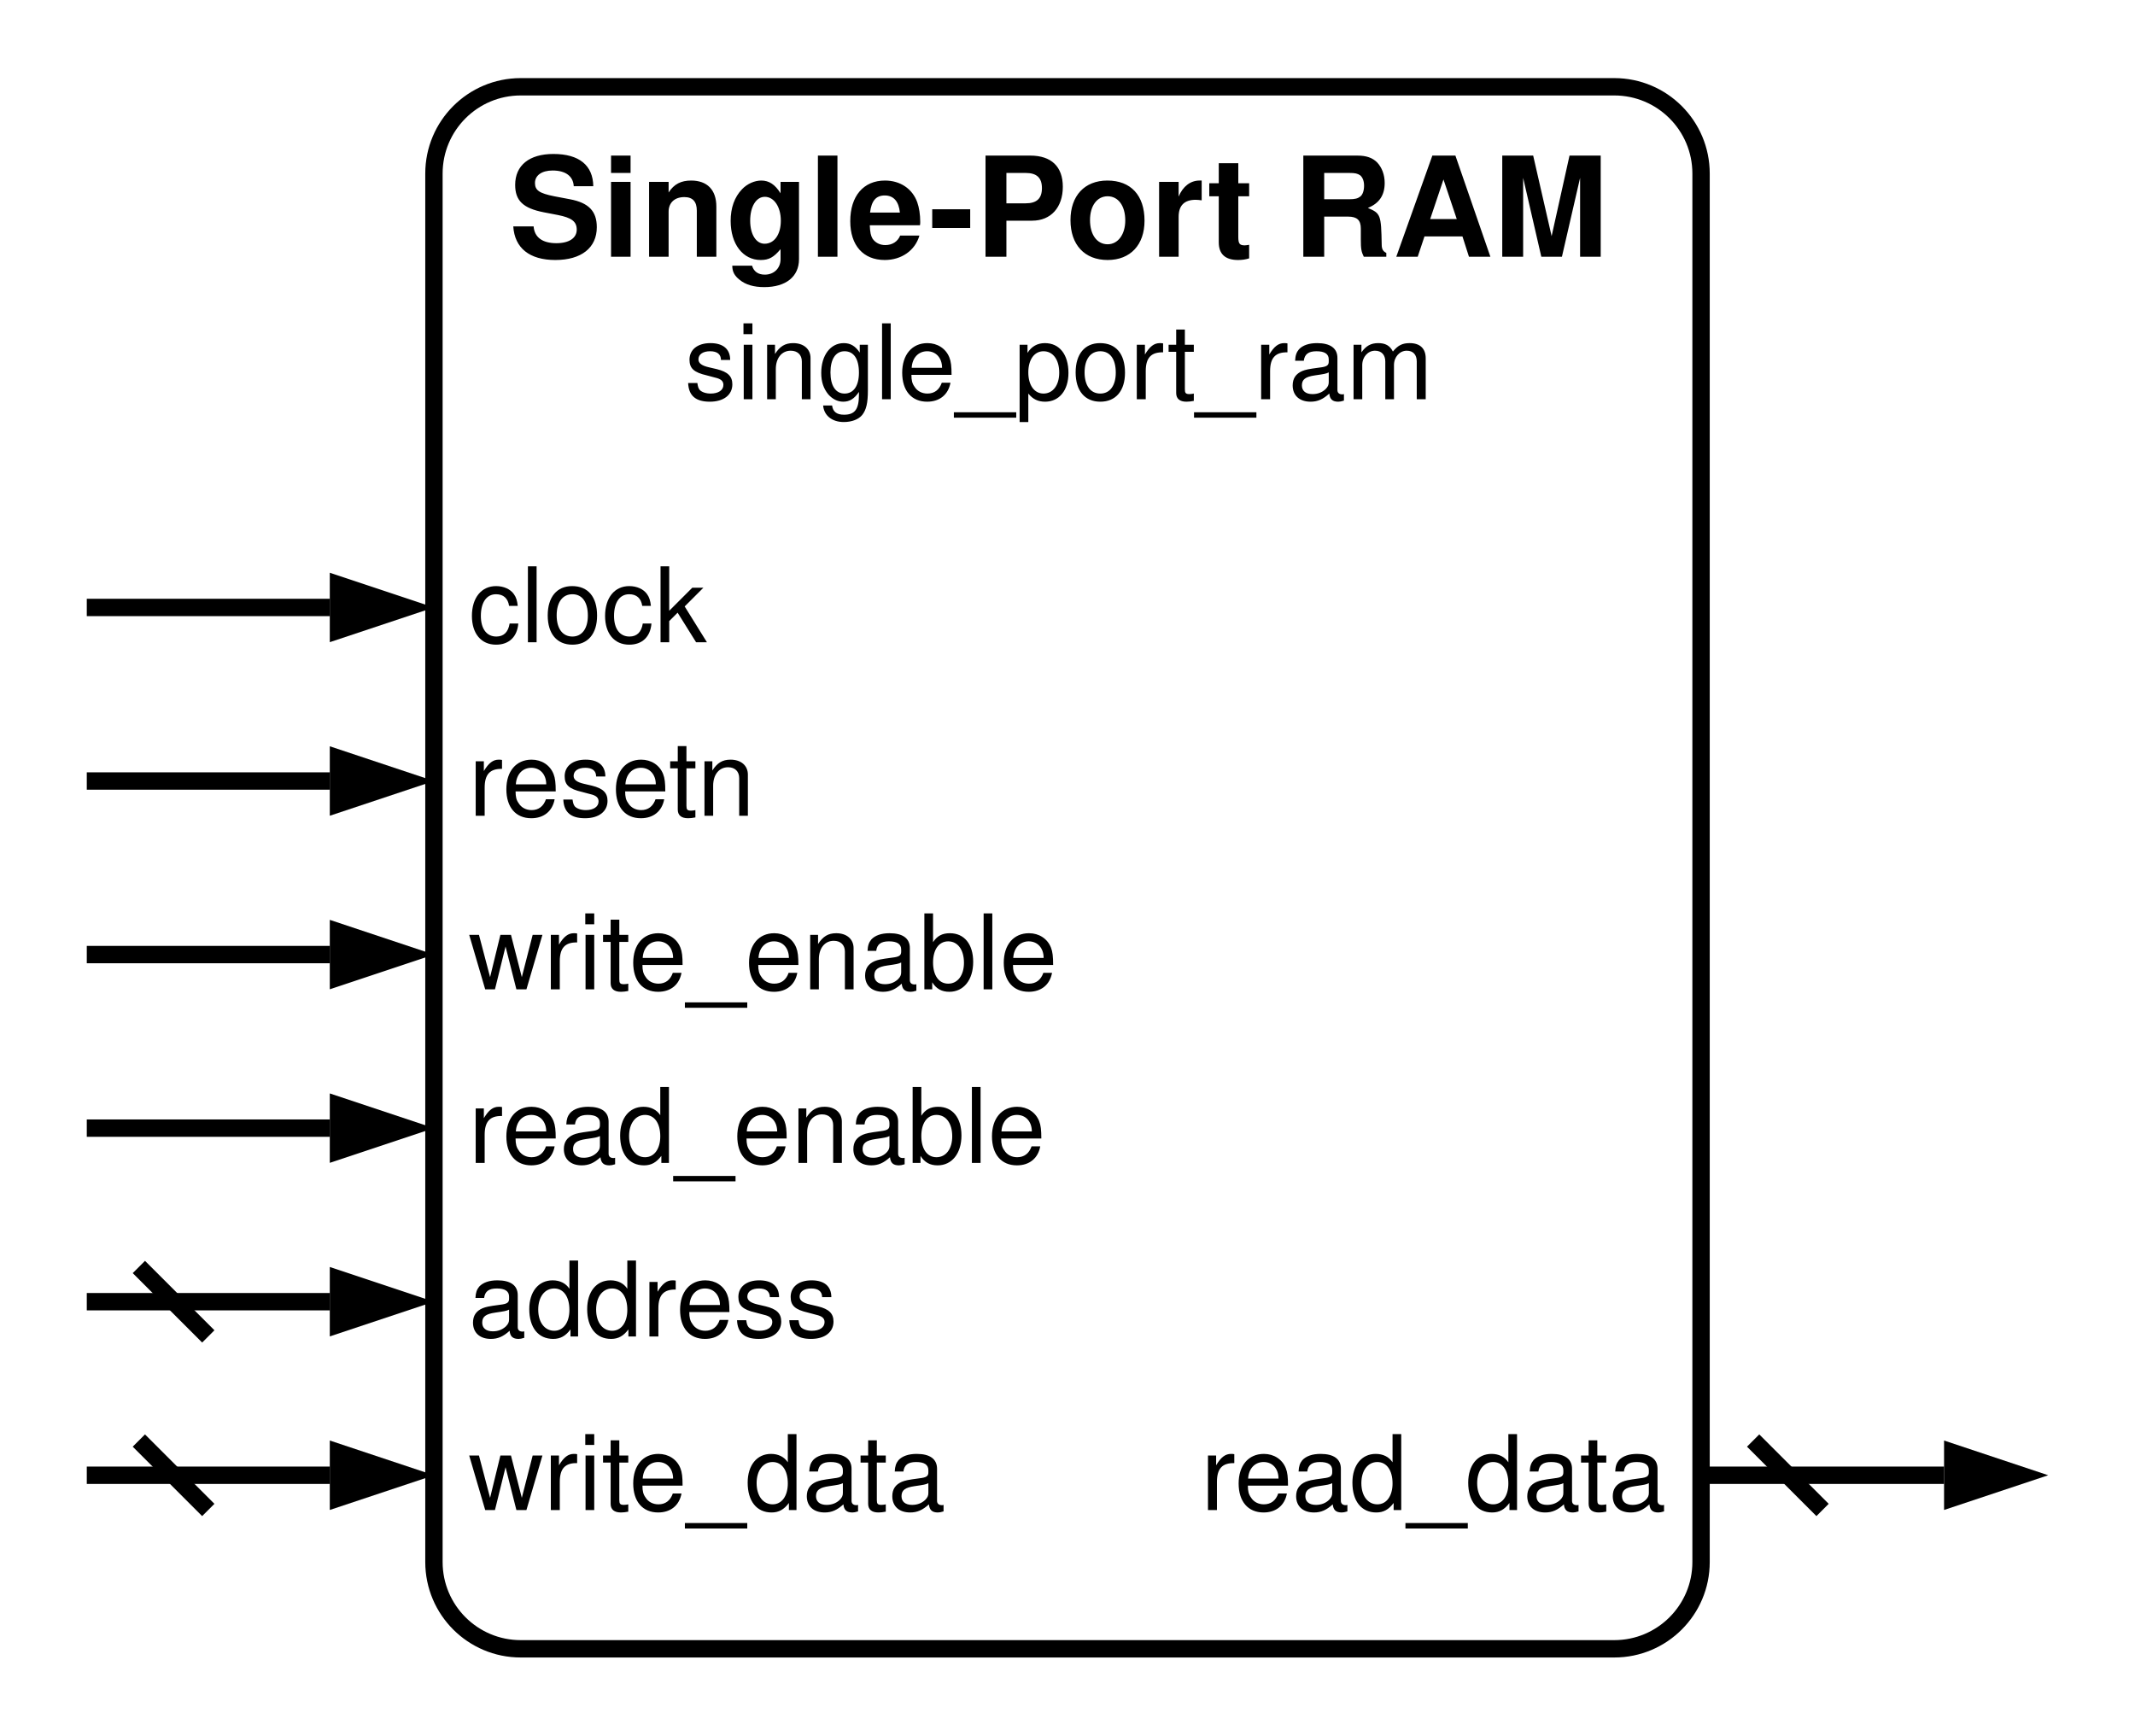
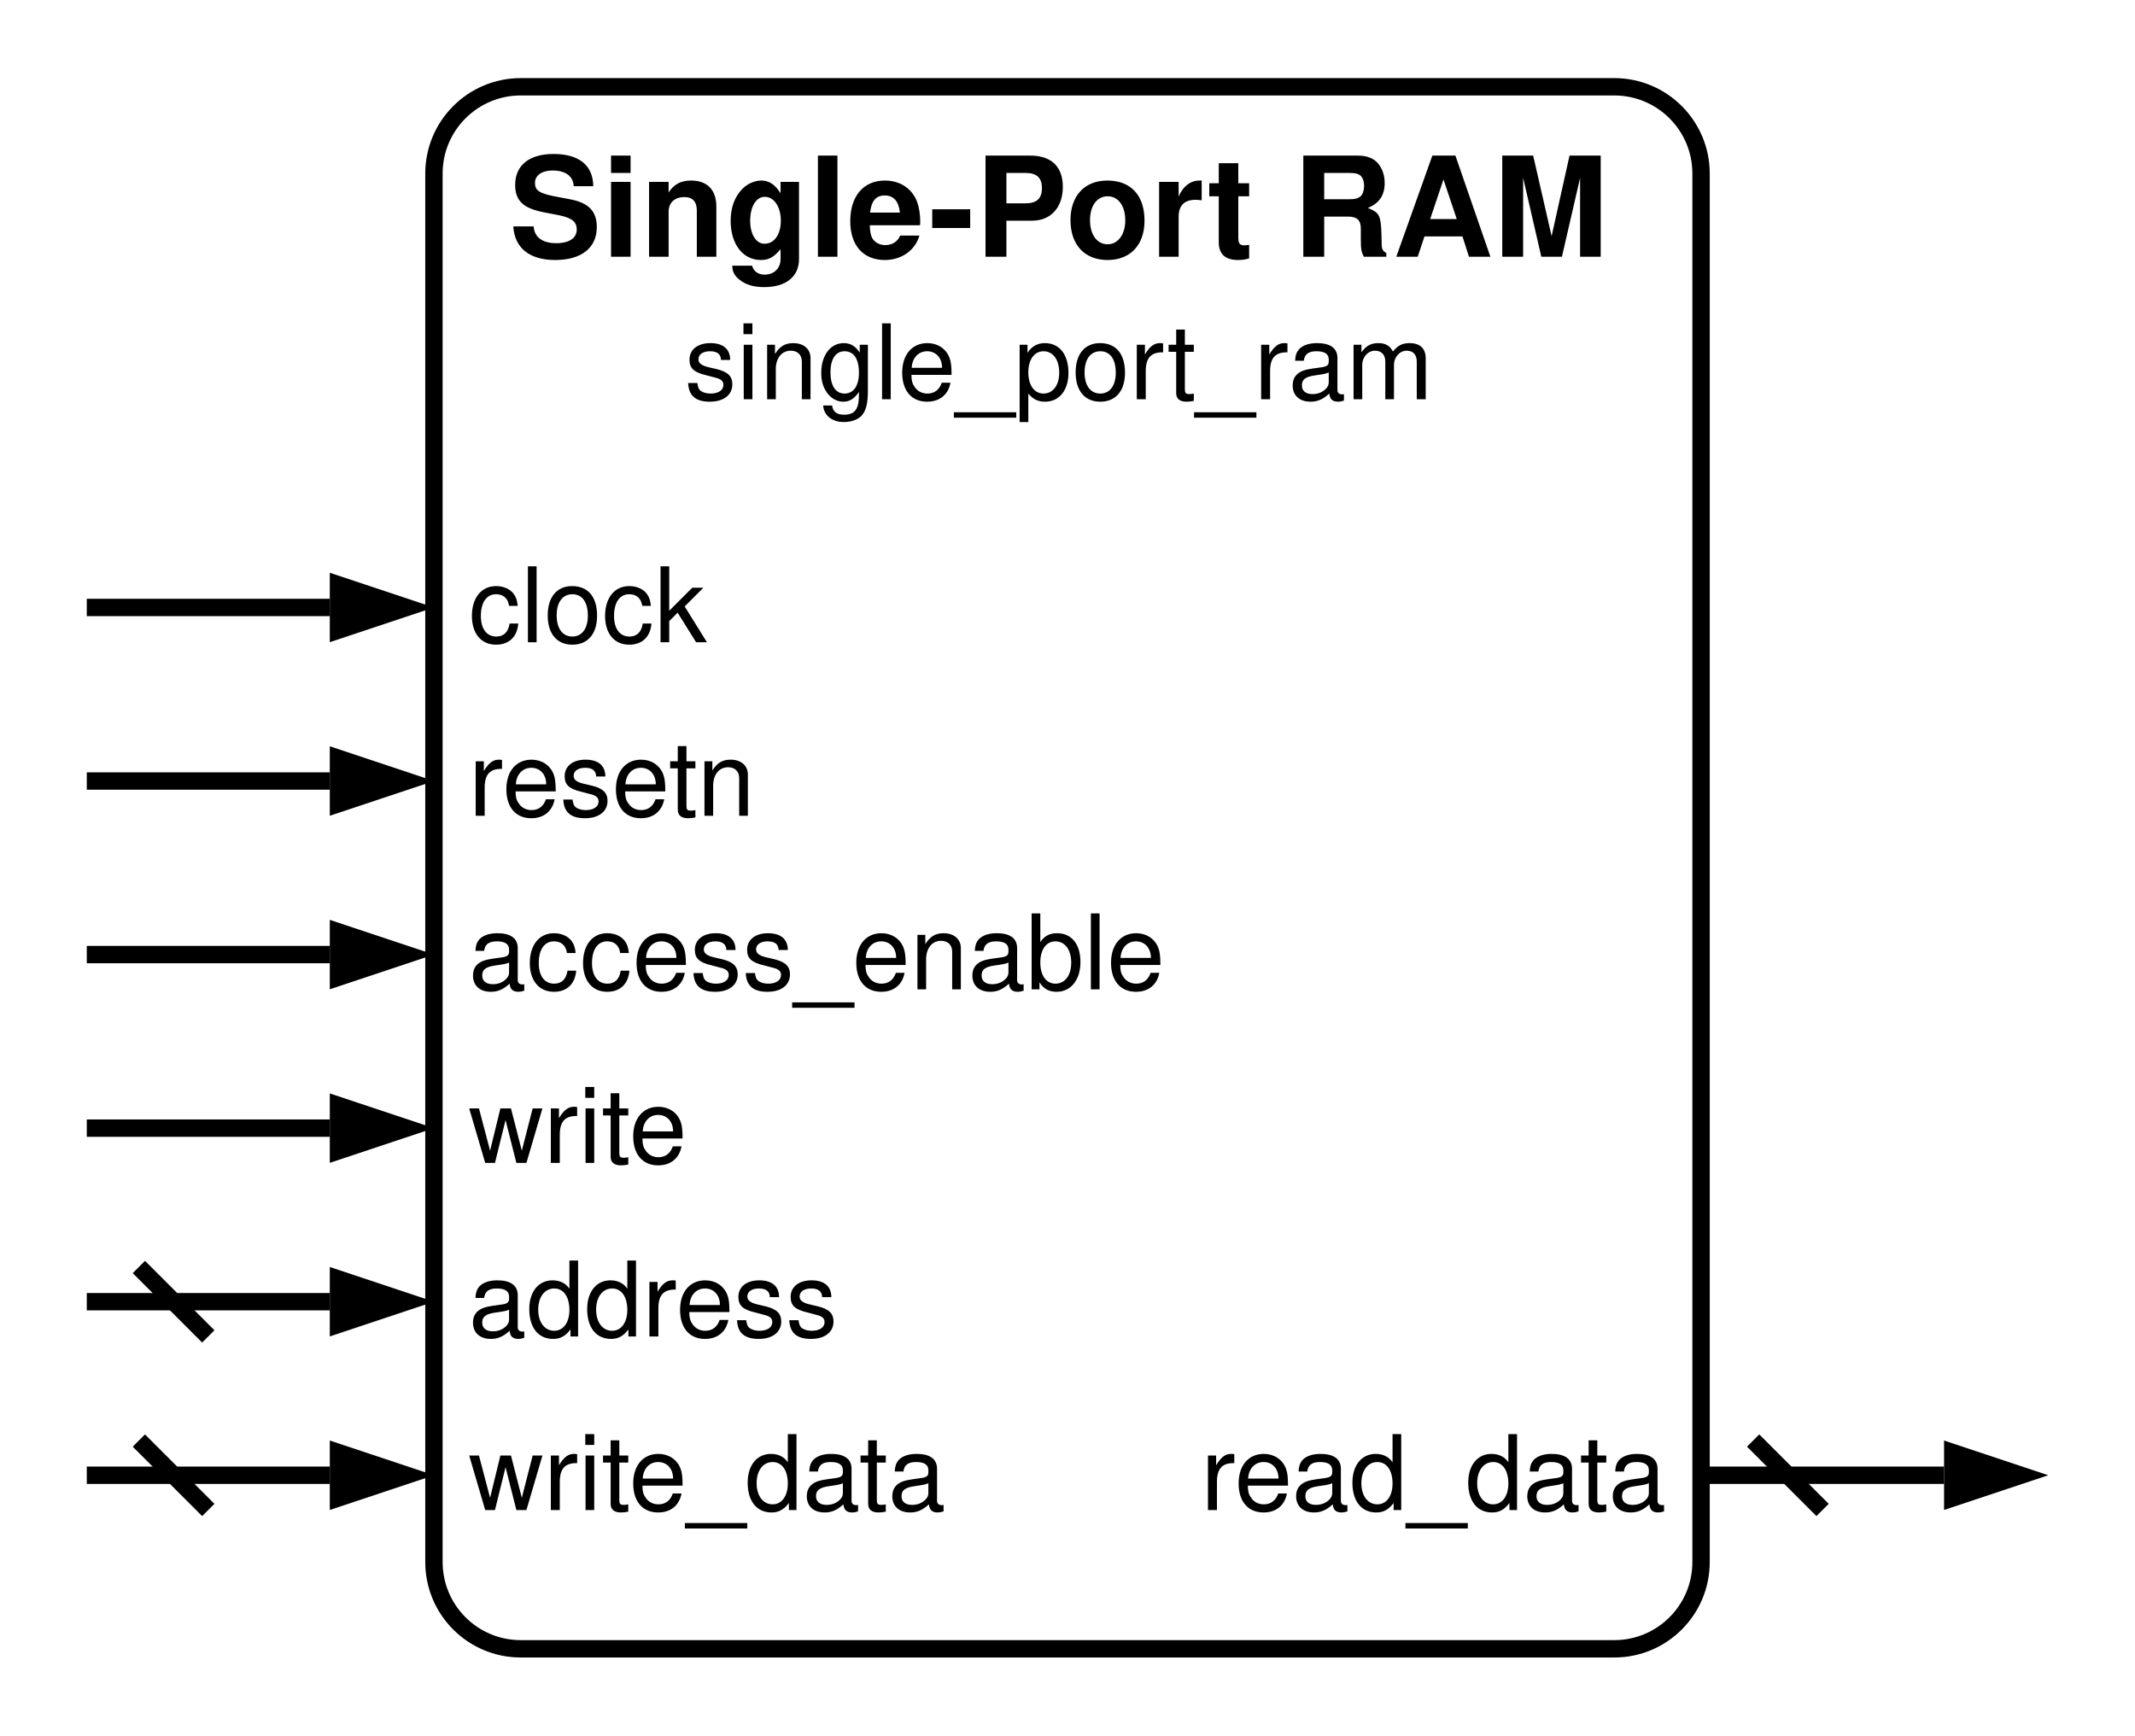
<svg xmlns="http://www.w3.org/2000/svg" width="246" height="200" viewBox="0 0 123 100">
  <rect x="25" y="5" width="73" height="90" fill="none" stroke="black" stroke-width="1" rx="5" />
  <text x="61" y="12" text-anchor="middle" dominant-baseline="middle" font-family="Helvetica" font-size="8" font-weight="bold" fill="black">Single-Port RAM</text>
  <text x="61" y="21" text-anchor="middle" dominant-baseline="middle" font-family="Helvetica" font-size="6" font-weight="regular" fill="black">single_port_ram</text>
  <text x="27" y="35" text-anchor="start" dominant-baseline="middle" font-family="Helvetica" font-size="6" font-weight="regular" fill="black">clock</text>
  <line x1="19" y1="35" x2="5" y2="35" stroke="black" stroke-width="1" />
  <path d="M 25 35 l -6 +2.0 v -4 z" fill="black" />
  <text x="27" y="45" text-anchor="start" dominant-baseline="middle" font-family="Helvetica" font-size="6" font-weight="regular" fill="black">resetn</text>
  <line x1="19" y1="45" x2="5" y2="45" stroke="black" stroke-width="1" />
  <path d="M 25 45 l -6 +2.0 v -4 z" fill="black" />
-   <text x="27" y="55" text-anchor="start" dominant-baseline="middle" font-family="Helvetica" font-size="6" font-weight="regular" fill="black">write_enable</text>
+   <text x="27" y="55" text-anchor="start" dominant-baseline="middle" font-family="Helvetica" font-size="6" font-weight="regular" fill="black">access_enable</text>
  <line x1="19" y1="55" x2="5" y2="55" stroke="black" stroke-width="1" />
  <path d="M 25 55 l -6 +2.0 v -4 z" fill="black" />
-   <text x="27" y="65" text-anchor="start" dominant-baseline="middle" font-family="Helvetica" font-size="6" font-weight="regular" fill="black">read_enable</text>
+   <text x="27" y="65" text-anchor="start" dominant-baseline="middle" font-family="Helvetica" font-size="6" font-weight="regular" fill="black">write</text>
  <line x1="19" y1="65" x2="5" y2="65" stroke="black" stroke-width="1" />
  <path d="M 25 65 l -6 +2.0 v -4 z" fill="black" />
  <text x="27" y="75" text-anchor="start" dominant-baseline="middle" font-family="Helvetica" font-size="6" font-weight="regular" fill="black">address</text>
  <line x1="19" y1="75" x2="5" y2="75" stroke="black" stroke-width="1" />
  <path d="M 25 75 l -6 +2.0 v -4 z" fill="black" />
  <line x1="8" y1="73" x2="12" y2="77" stroke="black" stroke-width="1" />
  <text x="27" y="85" text-anchor="start" dominant-baseline="middle" font-family="Helvetica" font-size="6" font-weight="regular" fill="black">write_data</text>
  <line x1="19" y1="85" x2="5" y2="85" stroke="black" stroke-width="1" />
  <path d="M 25 85 l -6 +2.0 v -4 z" fill="black" />
  <line x1="8" y1="83" x2="12" y2="87" stroke="black" stroke-width="1" />
  <text x="96" y="85" text-anchor="end" dominant-baseline="middle" font-family="Helvetica" font-size="6" font-weight="regular" fill="black">read_data</text>
  <line x1="98" y1="85" x2="112" y2="85" stroke="black" stroke-width="1" />
  <path d="M 118 85 l -6 +2.0 v -4 z" fill="black" />
  <line x1="101" y1="83" x2="105" y2="87" stroke="black" stroke-width="1" />
  <style>
      @media (prefers-color-scheme: dark) {
        :root {
          filter: invert(100%) hue-rotate(180deg);
        }
      }
    </style>
</svg>
